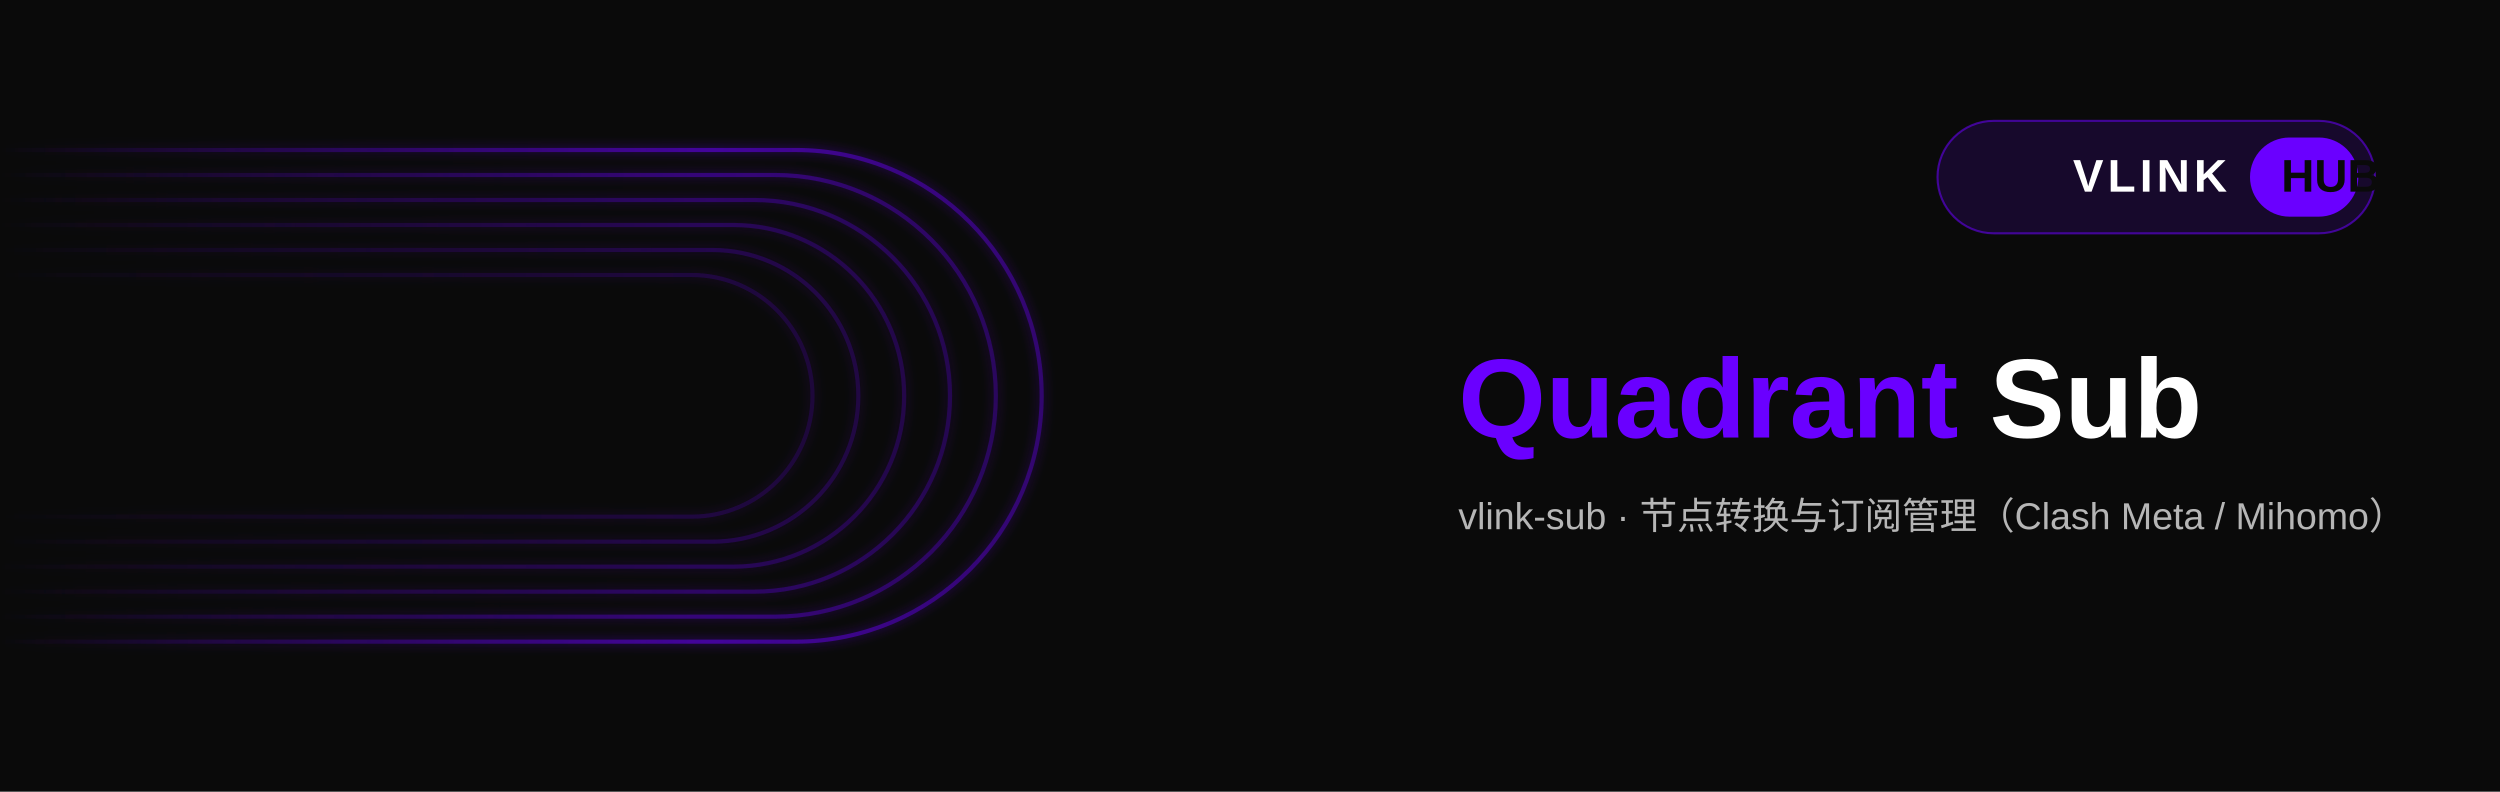
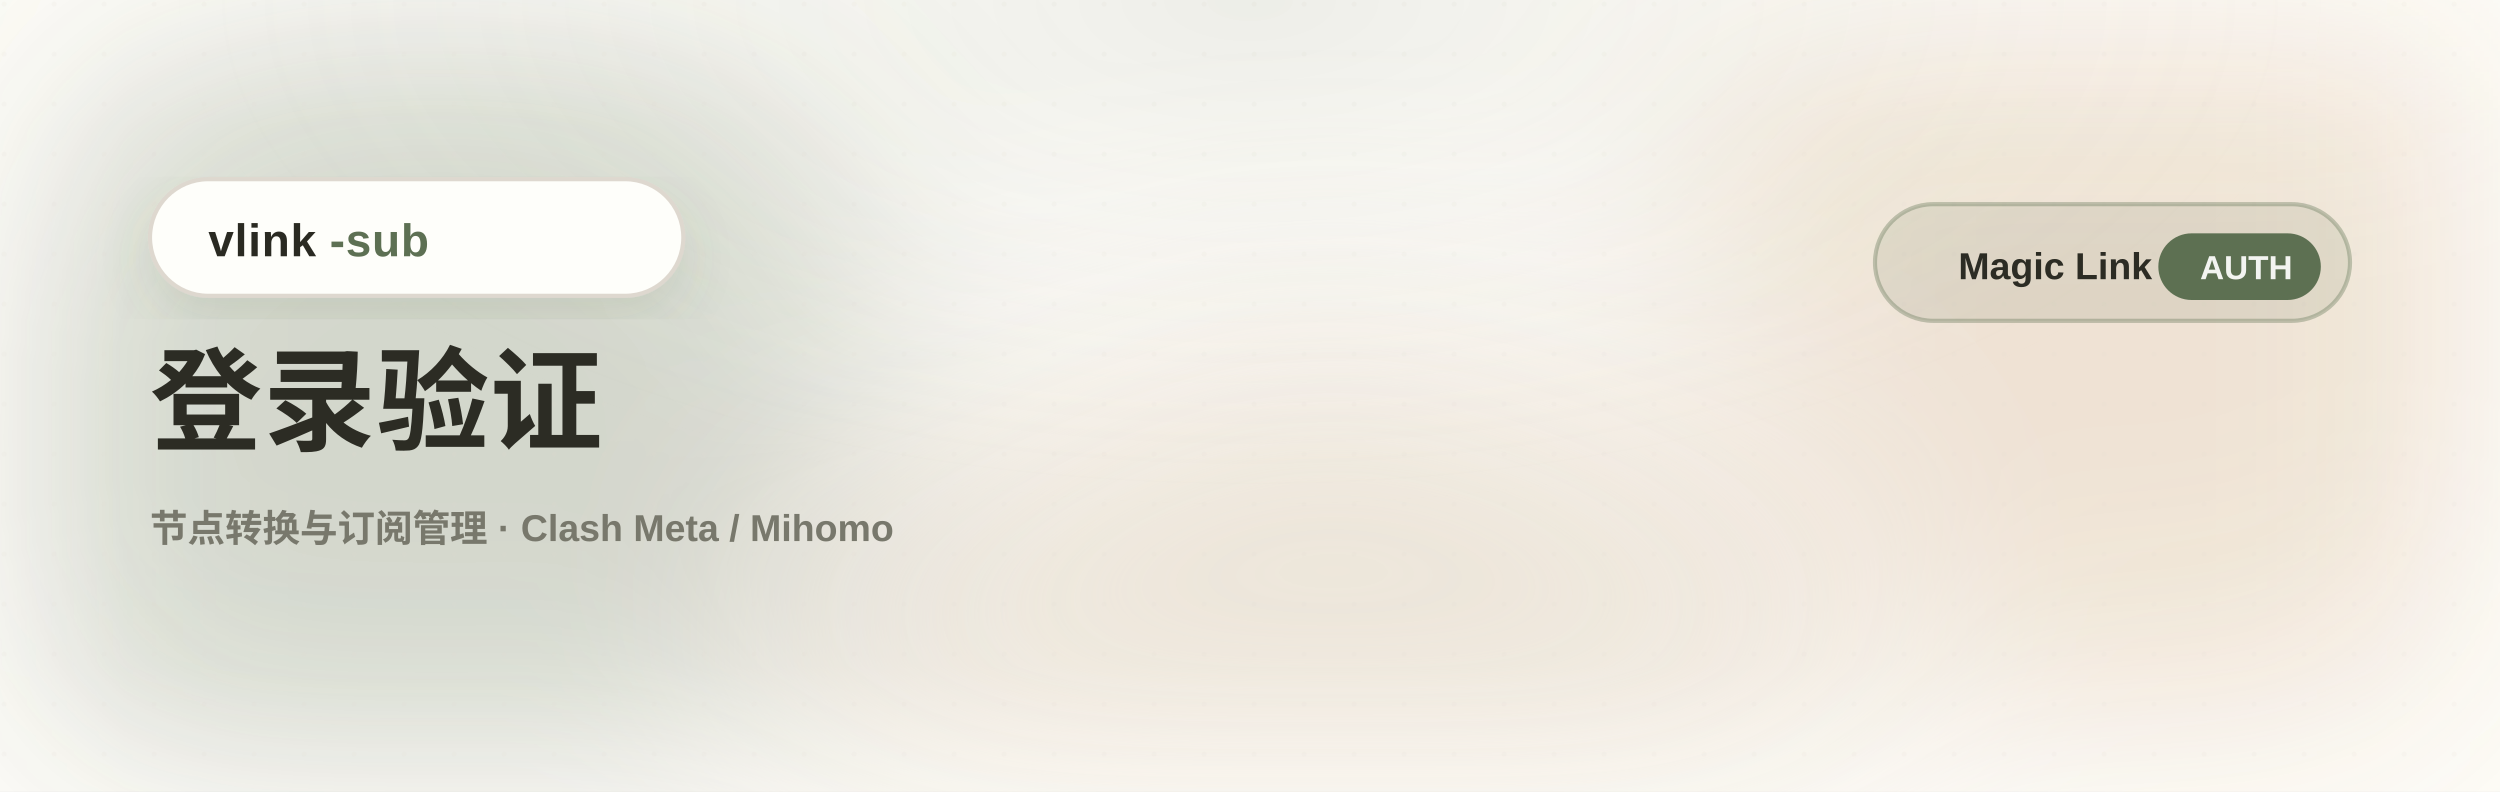
- <svg xmlns="http://www.w3.org/2000/svg" width="1200" height="380" viewBox="0 0 1200 380" fill="none" role="img" aria-label="vlink-sub header">
+ <svg xmlns="http://www.w3.org/2000/svg" width="1200" height="380" viewBox="0 0 1200 380" fill="none" role="img" aria-label="vlink-sub email header">
  <defs>
-     <linearGradient id="bg" x1="0" y1="0" x2="1200" y2="380" gradientUnits="userSpaceOnUse">
-       <stop stop-color="#0A0A0A" />
-       <stop offset="1" stop-color="#0A0A0A" />
-     </linearGradient>
-     <linearGradient id="stroke" x1="0" y1="190" x2="620" y2="190" gradientUnits="userSpaceOnUse">
-       <stop stop-color="#6A00FF" stop-opacity="0" />
-       <stop offset="0.15" stop-color="#6A00FF" stop-opacity="0.18" />
-       <stop offset="0.55" stop-color="#6A00FF" stop-opacity="0.55" />
-       <stop offset="1" stop-color="#6A00FF" stop-opacity="0.22" />
-     </linearGradient>
-     <filter id="glow" x="-50%" y="-50%" width="200%" height="200%">
-       <feGaussianBlur stdDeviation="2.5" result="blur" />
-       <feMerge>
-         <feMergeNode in="blur" />
-         <feMergeNode in="SourceGraphic" />
-       </feMerge>
+     <radialGradient id="vignette" cx="0" cy="0" r="1" gradientUnits="userSpaceOnUse" gradientTransform="translate(600 0) rotate(90) scale(380 800)">
+       <stop offset="0" stop-color="#5D7052" stop-opacity="0.10" />
+       <stop offset="0.65" stop-color="#FDFCF8" stop-opacity="0.0" />
+       <stop offset="1" stop-color="#FDFCF8" stop-opacity="0.0" />
+     </radialGradient>
+     <pattern id="dots" width="24" height="24" patternUnits="userSpaceOnUse">
+       <circle cx="2" cy="2" r="1.2" fill="#DED8CF" fill-opacity="0.40" />
+     </pattern>
+     <filter id="blur-64" x="-50%" y="-50%" width="200%" height="200%">
+       <feGaussianBlur stdDeviation="64" />
+     </filter>
+     <filter id="shadow-soft" x="-20%" y="-20%" width="140%" height="140%">
+       <feDropShadow dx="0" dy="10" stdDeviation="12" flood-color="#5D7052" flood-opacity="0.12" />
    </filter>
  </defs>
-   <rect width="1200" height="380" fill="url(#bg)" />
-   <g filter="url(#glow)" opacity="0.95">
-     <rect x="-260" y="72" width="760" height="236" rx="118" stroke="url(#stroke)" stroke-width="2" fill="none" />
-     <rect x="-238" y="84" width="716" height="212" rx="106" stroke="url(#stroke)" stroke-width="2" fill="none" opacity="0.75" />
-     <rect x="-216" y="96" width="672" height="188" rx="94" stroke="url(#stroke)" stroke-width="2" fill="none" opacity="0.60" />
-     <rect x="-194" y="108" width="628" height="164" rx="82" stroke="url(#stroke)" stroke-width="2" fill="none" opacity="0.50" />
-     <rect x="-172" y="120" width="584" height="140" rx="70" stroke="url(#stroke)" stroke-width="2" fill="none" opacity="0.42" />
-     <rect x="-150" y="132" width="540" height="116" rx="58" stroke="url(#stroke)" stroke-width="2" fill="none" opacity="0.34" />
+   <rect width="1200" height="380" fill="#FDFCF8" />
+   <g opacity="0.95" filter="url(#blur-64)">
+     <circle cx="210" cy="210" r="220" fill="#5D7052" fill-opacity="0.28" />
+     <circle cx="1030" cy="130" r="220" fill="#C18C5D" fill-opacity="0.24" />
+     <circle cx="640" cy="430" r="260" fill="#E6DCCD" fill-opacity="0.80" />
  </g>
-   <g>
-     <rect x="930" y="58" width="210" height="54" rx="27" fill="rgba(106,0,255,0.14)" stroke="rgba(106,0,255,0.55)" />
-     <text x="995" y="92" fill="#FFFFFF" font-size="22" font-family="Arial, Helvetica, sans-serif" font-weight="700" letter-spacing="2">
-       VLINK
-     </text>
-     <rect x="1080" y="66" width="52" height="38" rx="19" fill="#6A00FF" />
-     <text x="1095" y="92" fill="#0A0A0A" font-size="22" font-family="Arial, Helvetica, sans-serif" font-weight="900">
-       HUB
+   <rect width="1200" height="380" fill="url(#dots)" opacity="0.32" />
+   <rect width="1200" height="380" fill="url(#vignette)" />
+   <g filter="url(#shadow-soft)">
+     <rect x="72" y="86" width="256" height="56" rx="28" fill="#FEFEFA" stroke="#DED8CF" stroke-width="2" />
+     <text x="100" y="123" fill="#2C2C24" font-size="22" font-family="Arial, Helvetica, sans-serif" font-weight="800" letter-spacing="0.4">
+       vlink
+       <tspan fill="#5D7052">-sub</tspan>
    </text>
  </g>
  <g>
-     <text x="700" y="210" fill="#FFFFFF" font-size="54" font-family="Arial, Helvetica, sans-serif" font-weight="800">
-       <tspan fill="#6A00FF">Quadrant</tspan>
-       <tspan> Sub</tspan>
+     <text x="72" y="212" fill="#2C2C24" font-size="54" font-family="Arial, Helvetica, sans-serif" font-weight="900" letter-spacing="0.4">
+       登录验证
    </text>
-     <text x="700" y="254" fill="rgba(255,255,255,0.70)" font-size="18" font-family="Arial, Helvetica, sans-serif" font-weight="500">
-       vlink-sub · 节点转换与订阅管理（Clash Meta / Mihomo）
+     <text x="72" y="260" fill="#78786C" font-size="18" font-family="Arial, Helvetica, sans-serif" font-weight="600">
+       节点转换与订阅管理 · Clash Meta / Mihomo
+     </text>
+   </g>
+   <g>
+     <rect x="900" y="98" width="228" height="56" rx="28" fill="#5D7052" fill-opacity="0.12" stroke="#5D7052" stroke-opacity="0.35" stroke-width="2" />
+     <text x="940" y="134" fill="#2C2C24" font-size="18" font-family="Arial, Helvetica, sans-serif" font-weight="800">
+       Magic Link
+     </text>
+     <rect x="1036" y="112" width="78" height="32" rx="16" fill="#5D7052" />
+     <text x="1056" y="134" fill="#F3F4F1" font-size="16" font-family="Arial, Helvetica, sans-serif" font-weight="900">
+       AUTH
    </text>
  </g>
</svg>
